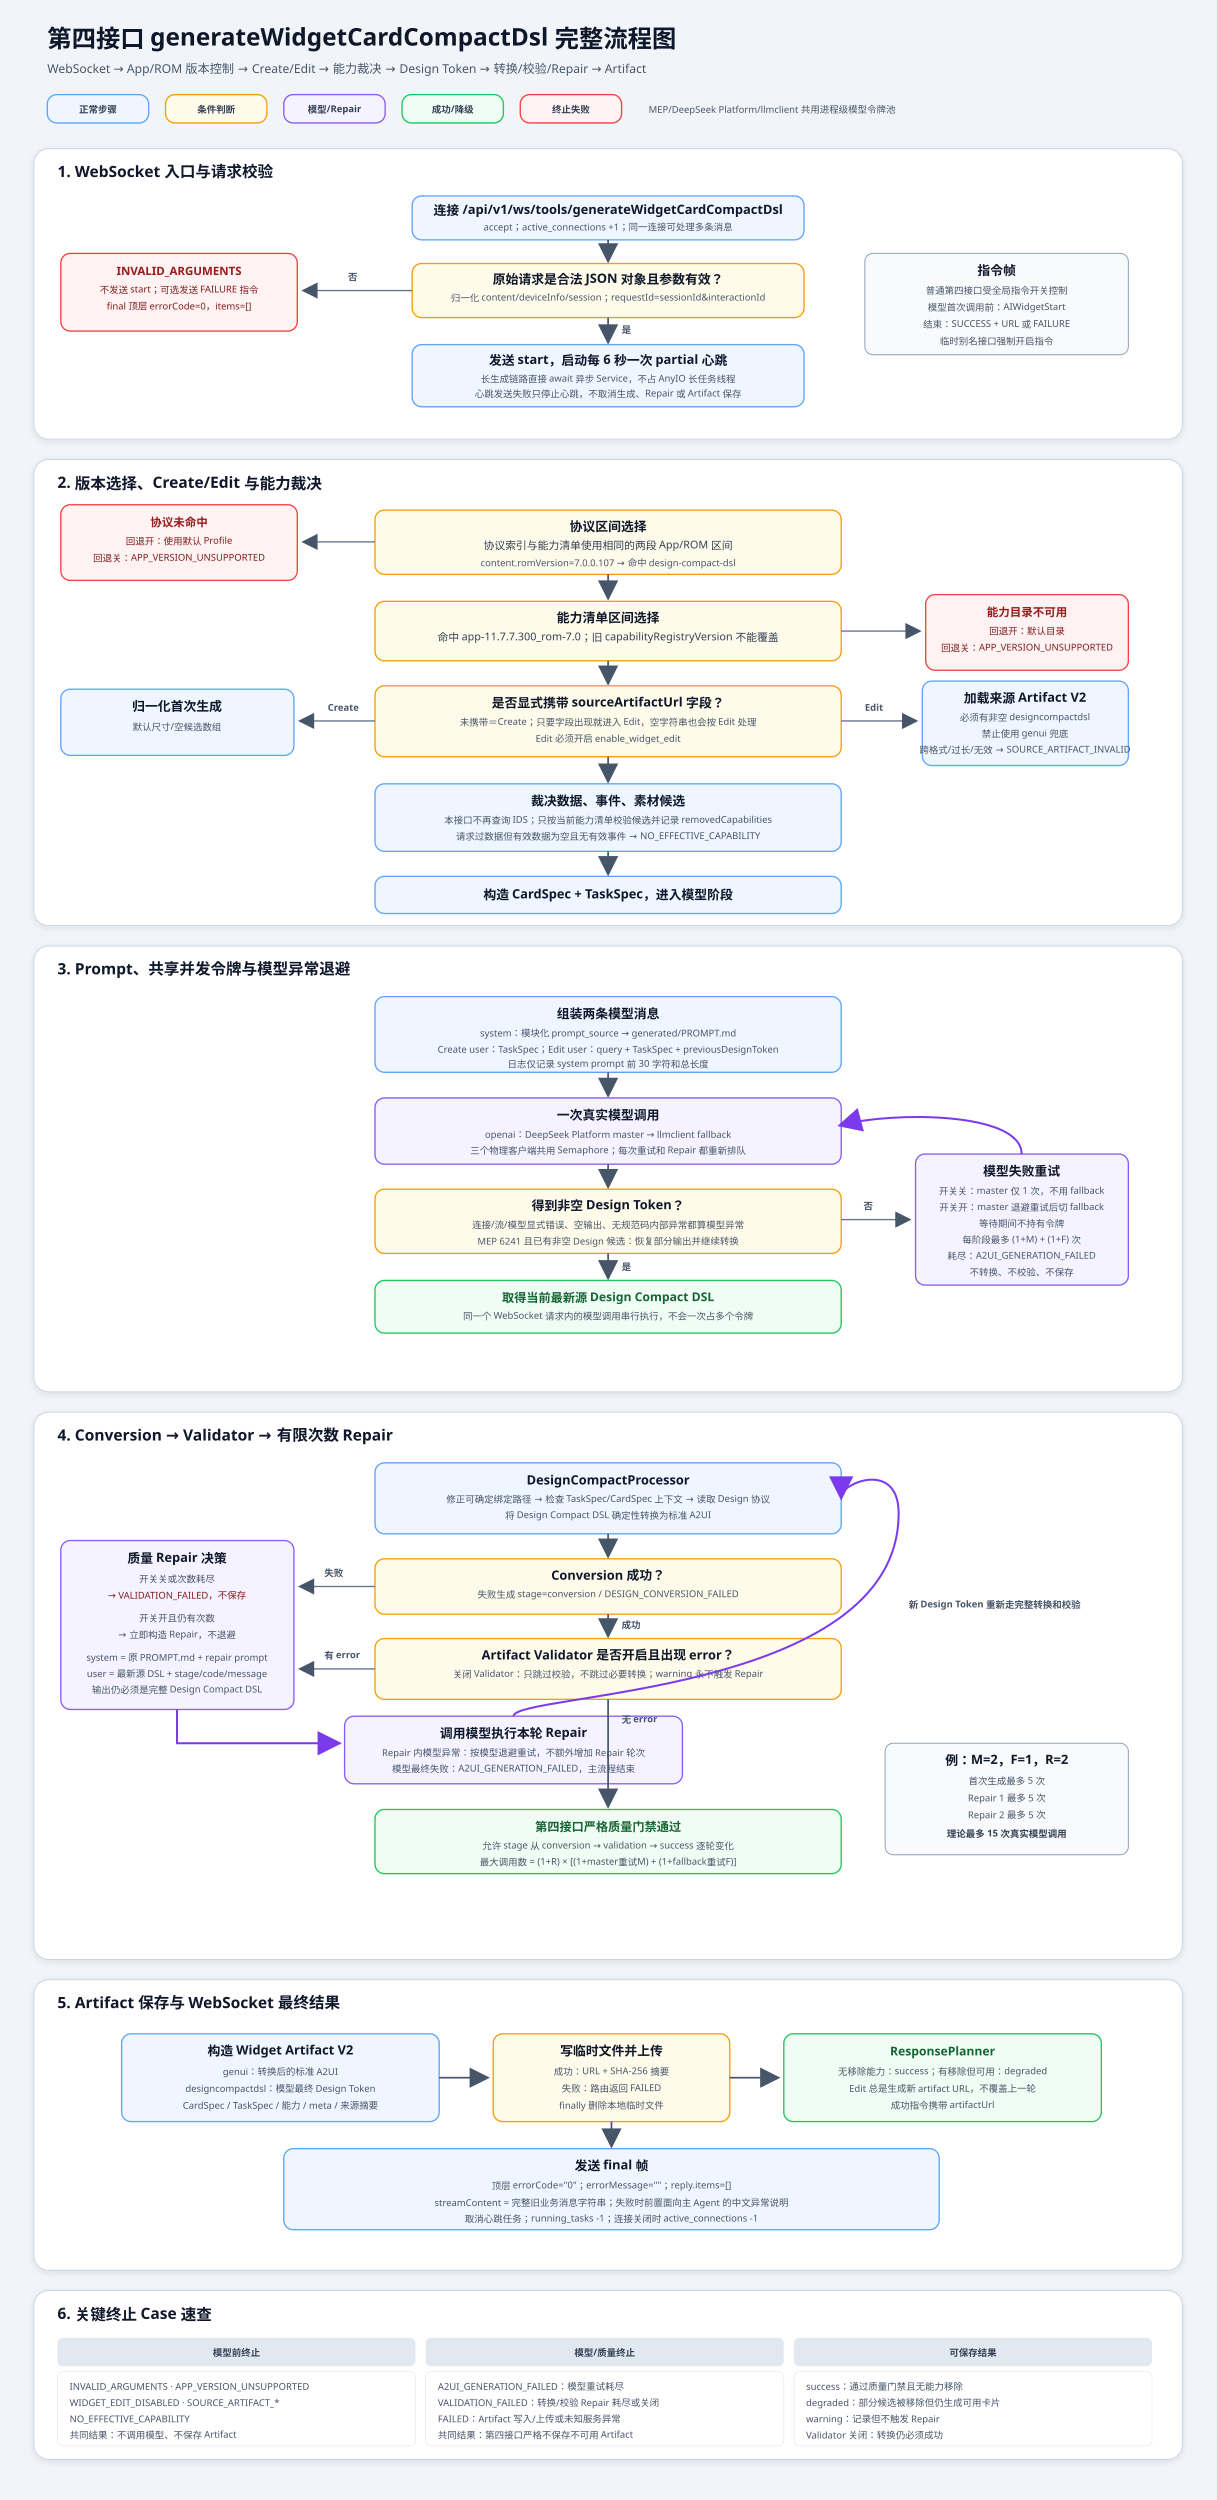
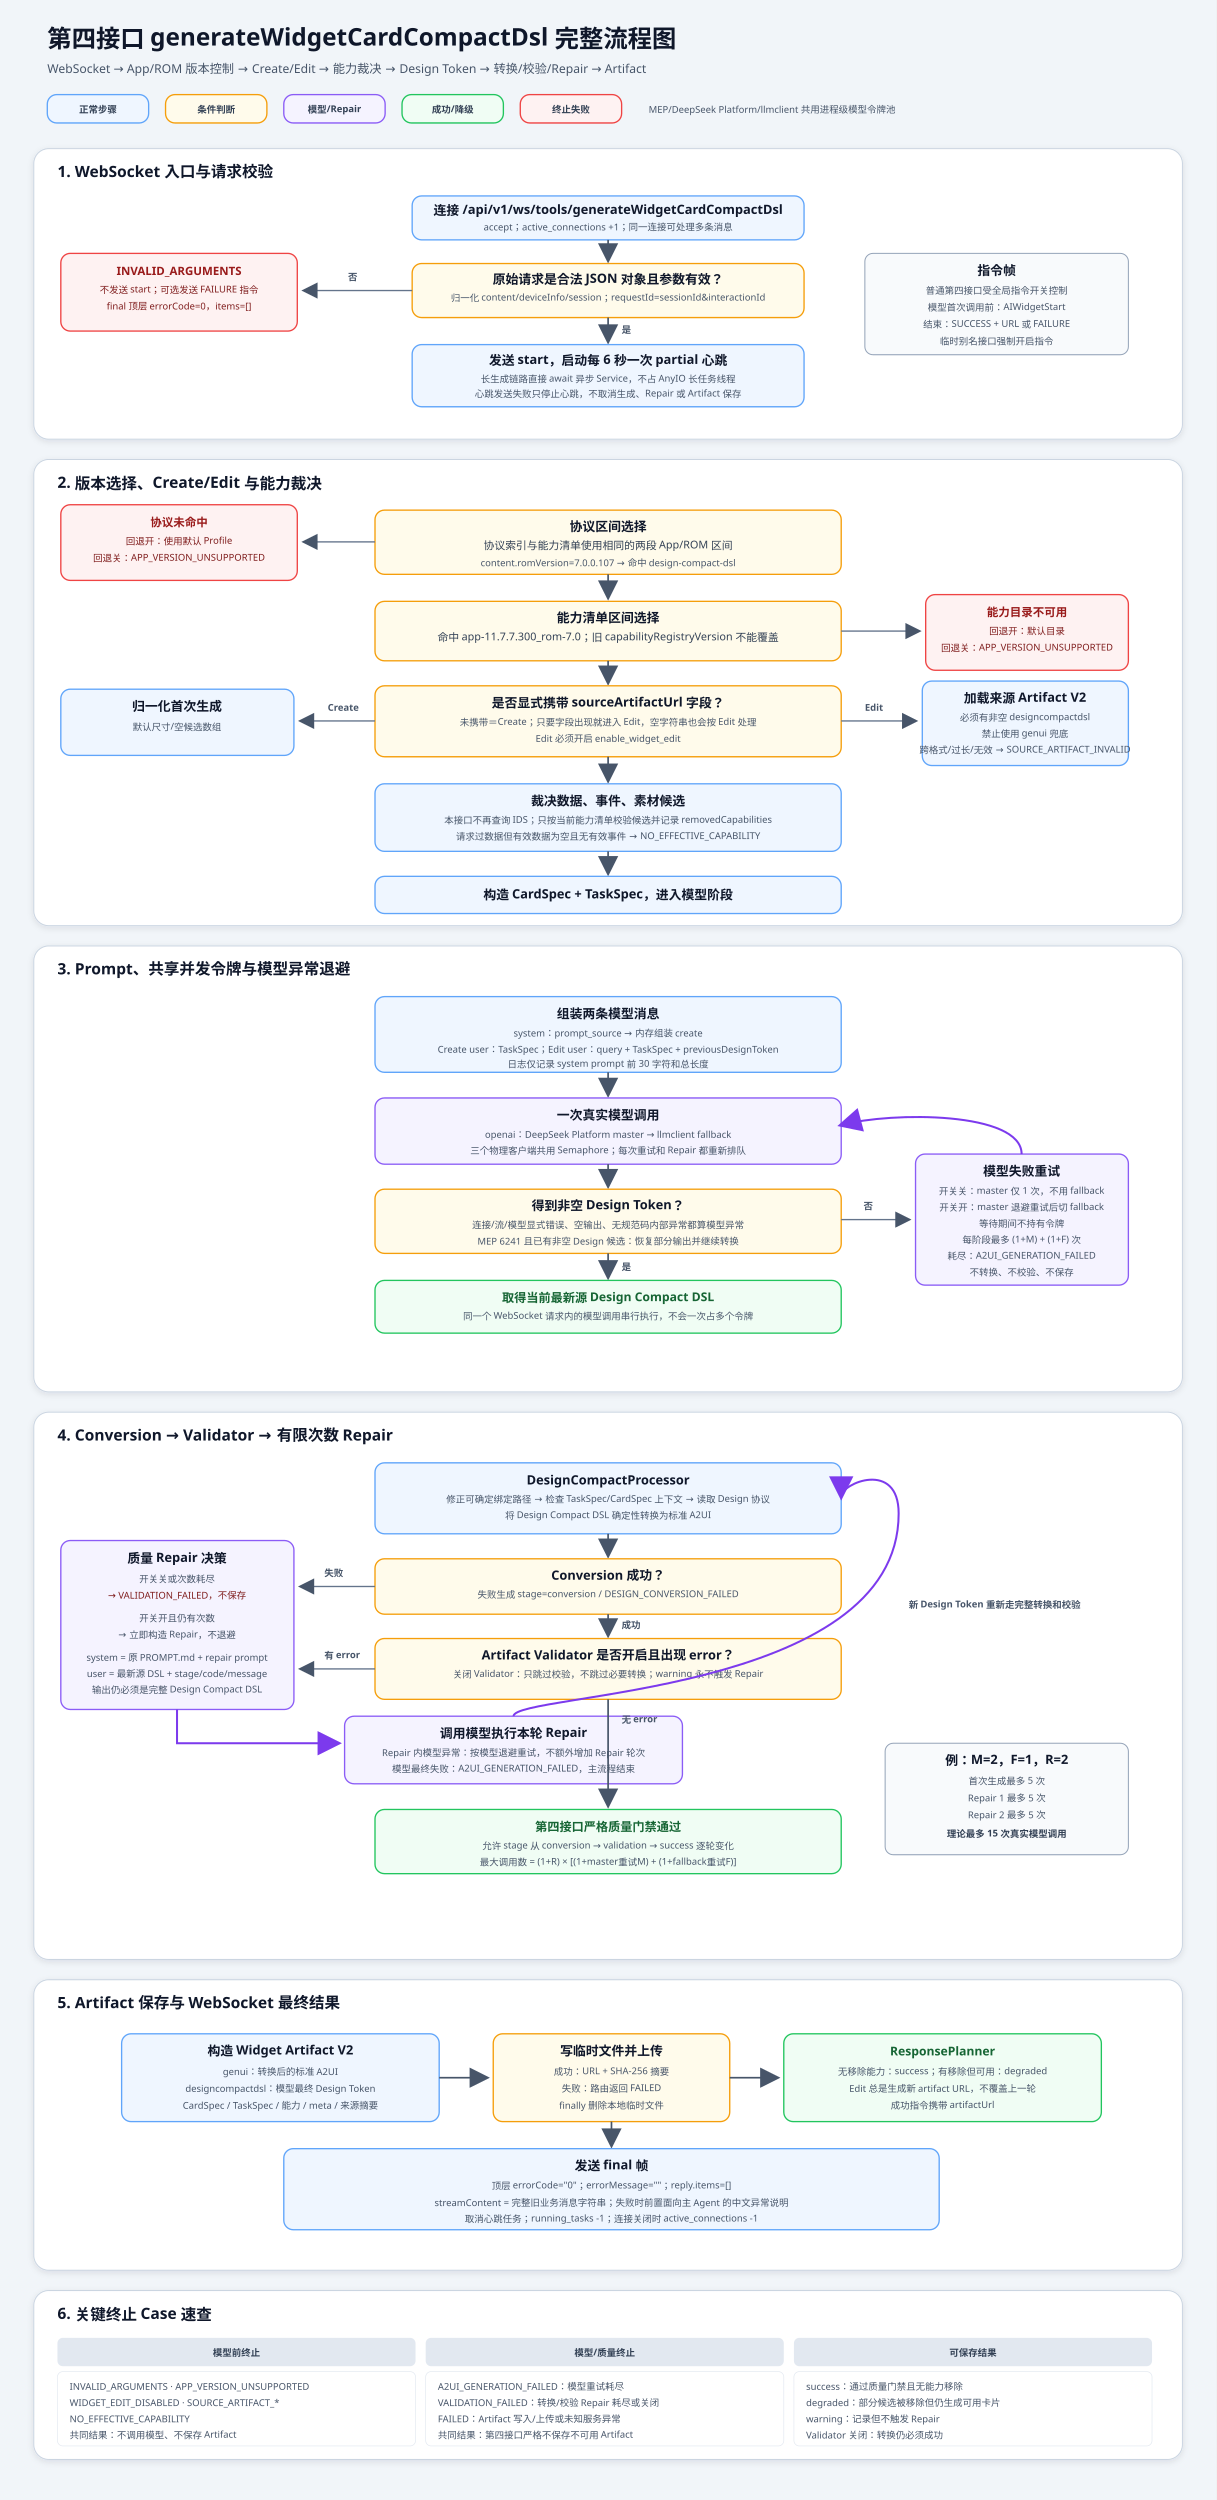
<svg xmlns="http://www.w3.org/2000/svg" width="1800" height="3700" viewBox="0 0 1800 3700">
  <defs>
    <marker id="arrow" markerWidth="12" markerHeight="12" refX="10" refY="6" orient="auto">
      <path d="M 0 0 L 12 6 L 0 12 z" fill="#475569" />
    </marker>
    <marker id="arrow-purple" markerWidth="12" markerHeight="12" refX="10" refY="6" orient="auto">
      <path d="M 0 0 L 12 6 L 0 12 z" fill="#7c3aed" />
    </marker>
    <filter id="shadow" x="-10%" y="-10%" width="120%" height="130%">
      <feDropShadow dx="0" dy="3" stdDeviation="5" flood-color="#0f172a" flood-opacity="0.10" />
    </filter>
    <style>
      .title { font: 700 36px "Microsoft YaHei", "PingFang SC", sans-serif; fill: #0f172a; }
      .subtitle { font: 400 18px "Microsoft YaHei", "PingFang SC", sans-serif; fill: #475569; }
      .section-title { font: 700 23px "Microsoft YaHei", "PingFang SC", sans-serif; fill: #0f172a; }
      .node-title { font: 700 19px "Microsoft YaHei", "PingFang SC", sans-serif; fill: #0f172a; }
      .node-text { font: 400 16px "Microsoft YaHei", "PingFang SC", sans-serif; fill: #334155; }
      .small { font: 400 14px "Microsoft YaHei", "PingFang SC", sans-serif; fill: #475569; }
      .small-strong { font: 700 14px "Microsoft YaHei", "PingFang SC", sans-serif; fill: #334155; }
      .error-title { font: 700 17px "Microsoft YaHei", "PingFang SC", sans-serif; fill: #991b1b; }
      .error-text { font: 400 14px "Microsoft YaHei", "PingFang SC", sans-serif; fill: #7f1d1d; }
      .success-title { font: 700 18px "Microsoft YaHei", "PingFang SC", sans-serif; fill: #166534; }
      .section { fill: #ffffff; stroke: #cbd5e1; stroke-width: 1.5; rx: 22; filter: url(#shadow); }
      .step { fill: #eff6ff; stroke: #60a5fa; stroke-width: 2; rx: 14; }
      .condition { fill: #fffbeb; stroke: #f59e0b; stroke-width: 2; rx: 14; }
      .model { fill: #f5f3ff; stroke: #8b5cf6; stroke-width: 2; rx: 14; }
      .success { fill: #f0fdf4; stroke: #22c55e; stroke-width: 2; rx: 14; }
      .failure { fill: #fef2f2; stroke: #ef4444; stroke-width: 2; rx: 14; }
      .note { fill: #f8fafc; stroke: #94a3b8; stroke-width: 1.5; rx: 12; }
      .flow { fill: none; stroke: #475569; stroke-width: 2.5; marker-end: url(#arrow); }
      .branch { fill: none; stroke: #64748b; stroke-width: 2; marker-end: url(#arrow); }
      .repair-flow { fill: none; stroke: #7c3aed; stroke-width: 3; marker-end: url(#arrow-purple); }
      .label { font: 700 14px "Microsoft YaHei", "PingFang SC", sans-serif; fill: #475569; }
      .table-head { fill: #e2e8f0; }
      .table-row { fill: #ffffff; stroke: #e2e8f0; stroke-width: 1; }
    </style>
  </defs>
  <rect width="1800" height="3700" fill="#f1f5f9" />
  <text x="70" y="70" class="title">第四接口 generateWidgetCardCompactDsl 完整流程图</text>
  <text x="70" y="108" class="subtitle">
    WebSocket → App/ROM 版本控制 → Create/Edit → 能力裁决 → Design Token → 转换/校验/Repair → Artifact
  </text>
  <g transform="translate(70 140)">
    <rect x="0" y="0" width="150" height="42" class="step" />
    <text x="75" y="27" text-anchor="middle" class="small-strong">正常步骤</text>
    <rect x="175" y="0" width="150" height="42" class="condition" />
    <text x="250" y="27" text-anchor="middle" class="small-strong">条件判断</text>
    <rect x="350" y="0" width="150" height="42" class="model" />
    <text x="425" y="27" text-anchor="middle" class="small-strong">模型/Repair</text>
    <rect x="525" y="0" width="150" height="42" class="success" />
    <text x="600" y="27" text-anchor="middle" class="small-strong">成功/降级</text>
    <rect x="700" y="0" width="150" height="42" class="failure" />
    <text x="775" y="27" text-anchor="middle" class="small-strong">终止失败</text>
    <text x="890" y="27" class="small">MEP/DeepSeek Platform/llmclient 共用进程级模型令牌池</text>
  </g>
  <rect x="50" y="220" width="1700" height="430" class="section" />
  <text x="85" y="262" class="section-title">1. WebSocket 入口与请求校验</text>
  <rect x="610" y="290" width="580" height="65" class="step" />
  <text x="900" y="318" text-anchor="middle" class="node-title">连接 /api/v1/ws/tools/generateWidgetCardCompactDsl</text>
  <text x="900" y="341" text-anchor="middle" class="small">accept；active_connections +1；同一连接可处理多条消息</text>
  <path d="M900 355 L900 385" class="flow" />
  <rect x="610" y="390" width="580" height="80" class="condition" />
  <text x="900" y="420" text-anchor="middle" class="node-title">原始请求是合法 JSON 对象且参数有效？</text>
  <text x="900" y="446" text-anchor="middle" class="small">归一化 content/deviceInfo/session；requestId=sessionId&amp;interactionId</text>
  <path d="M610 430 L450 430" class="branch" />
  <text x="515" y="415" class="label">否</text>
  <rect x="90" y="375" width="350" height="115" class="failure" />
  <text x="265" y="407" text-anchor="middle" class="error-title">INVALID_ARGUMENTS</text>
  <text x="265" y="434" text-anchor="middle" class="error-text">不发送 start；可选发送 FAILURE 指令</text>
  <text x="265" y="458" text-anchor="middle" class="error-text">final 顶层 errorCode=0，items=[]</text>
  <path d="M900 470 L900 505" class="flow" />
  <text x="920" y="493" class="label">是</text>
  <rect x="610" y="510" width="580" height="92" class="step" />
  <text x="900" y="540" text-anchor="middle" class="node-title">发送 start，启动每 6 秒一次 partial 心跳</text>
  <text x="900" y="566" text-anchor="middle" class="small">长生成链路直接 await 异步 Service，不占 AnyIO 长任务线程</text>
  <text x="900" y="588" text-anchor="middle" class="small">心跳发送失败只停止心跳，不取消生成、Repair 或 Artifact 保存</text>
  <rect x="1280" y="375" width="390" height="150" class="note" />
  <text x="1475" y="407" text-anchor="middle" class="node-title">指令帧</text>
  <text x="1475" y="435" text-anchor="middle" class="small">普通第四接口受全局指令开关控制</text>
  <text x="1475" y="460" text-anchor="middle" class="small">模型首次调用前：AIWidgetStart</text>
  <text x="1475" y="485" text-anchor="middle" class="small">结束：SUCCESS + URL 或 FAILURE</text>
  <text x="1475" y="510" text-anchor="middle" class="small">临时别名接口强制开启指令</text>
  <rect x="50" y="680" width="1700" height="690" class="section" />
  <text x="85" y="722" class="section-title">2. 版本选择、Create/Edit 与能力裁决</text>
  <rect x="555" y="755" width="690" height="95" class="condition" />
  <text x="900" y="786" text-anchor="middle" class="node-title">协议区间选择</text>
  <text x="900" y="813" text-anchor="middle" class="node-text">协议索引与能力清单使用相同的两段 App/ROM 区间</text>
  <text x="900" y="838" text-anchor="middle" class="small">content.romVersion=7.0.0.107 → 命中 design-compact-dsl</text>
  <path d="M555 802 L450 802" class="branch" />
  <rect x="90" y="747" width="350" height="112" class="failure" />
  <text x="265" y="779" text-anchor="middle" class="error-title">协议未命中</text>
  <text x="265" y="806" text-anchor="middle" class="error-text">回退开：使用默认 Profile</text>
  <text x="265" y="831" text-anchor="middle" class="error-text">回退关：APP_VERSION_UNSUPPORTED</text>
  <path d="M900 850 L900 884" class="flow" />
  <rect x="555" y="890" width="690" height="88" class="condition" />
  <text x="900" y="921" text-anchor="middle" class="node-title">能力清单区间选择</text>
  <text x="900" y="949" text-anchor="middle" class="node-text">命中 app-11.7.7.300_rom-7.0；旧 capabilityRegistryVersion 不能覆盖</text>
  <path d="M1245 934 L1360 934" class="branch" />
  <rect x="1370" y="880" width="300" height="112" class="failure" />
  <text x="1520" y="912" text-anchor="middle" class="error-title">能力目录不可用</text>
  <text x="1520" y="939" text-anchor="middle" class="error-text">回退开：默认目录</text>
  <text x="1520" y="964" text-anchor="middle" class="error-text">回退关：APP_VERSION_UNSUPPORTED</text>
  <path d="M900 978 L900 1010" class="flow" />
  <rect x="555" y="1015" width="690" height="105" class="condition" />
  <text x="900" y="1047" text-anchor="middle" class="node-title">是否显式携带 sourceArtifactUrl 字段？</text>
  <text x="900" y="1074" text-anchor="middle" class="small">未携带＝Create；只要字段出现就进入 Edit，空字符串也会按 Edit 处理</text>
  <text x="900" y="1098" text-anchor="middle" class="small">Edit 必须开启 enable_widget_edit</text>
  <path d="M555 1067 L445 1067" class="branch" />
  <text x="485" y="1052" class="label">Create</text>
  <rect x="90" y="1020" width="345" height="98" class="step" />
  <text x="262" y="1052" text-anchor="middle" class="node-title">归一化首次生成</text>
  <text x="262" y="1081" text-anchor="middle" class="small">默认尺寸/空候选数组</text>
  <path d="M1245 1067 L1355 1067" class="branch" />
  <text x="1280" y="1052" class="label">Edit</text>
  <rect x="1365" y="1008" width="305" height="125" class="step" />
  <text x="1517" y="1040" text-anchor="middle" class="node-title">加载来源 Artifact V2</text>
  <text x="1517" y="1067" text-anchor="middle" class="small">必须有非空 designcompactdsl</text>
  <text x="1517" y="1091" text-anchor="middle" class="small">禁止使用 genui 兜底</text>
  <text x="1517" y="1115" text-anchor="middle" class="small">跨格式/过长/无效 → SOURCE_ARTIFACT_INVALID</text>
  <path d="M900 1120 L900 1155" class="flow" />
  <rect x="555" y="1160" width="690" height="100" class="step" />
  <text x="900" y="1192" text-anchor="middle" class="node-title">裁决数据、事件、素材候选</text>
  <text x="900" y="1219" text-anchor="middle" class="small">本接口不再查询 IDS；只按当前能力清单校验候选并记录 removedCapabilities</text>
  <text x="900" y="1243" text-anchor="middle" class="small">请求过数据但有效数据为空且无有效事件 → NO_EFFECTIVE_CAPABILITY</text>
  <path d="M900 1260 L900 1292" class="flow" />
  <rect x="555" y="1297" width="690" height="55" class="step" />
  <text x="900" y="1331" text-anchor="middle" class="node-title">构造 CardSpec + TaskSpec，进入模型阶段</text>
  <rect x="50" y="1400" width="1700" height="660" class="section" />
  <text x="85" y="1442" class="section-title">3. Prompt、共享并发令牌与模型异常退避</text>
  <rect x="555" y="1475" width="690" height="112" class="step" />
  <text x="900" y="1507" text-anchor="middle" class="node-title">组装两条模型消息</text>
-   <text x="900" y="1534" text-anchor="middle" class="small">system：模块化 prompt_source → generated/PROMPT.md</text>
+   <text x="900" y="1534" text-anchor="middle" class="small">system：prompt_source → 内存组装 create</text>
  <text x="900" y="1558" text-anchor="middle" class="small">Create user：TaskSpec；Edit user：query + TaskSpec + previousDesignToken</text>
  <text x="900" y="1580" text-anchor="middle" class="small">日志仅记录 system prompt 前 30 字符和总长度</text>
  <path d="M900 1587 L900 1620" class="flow" />
  <rect x="555" y="1625" width="690" height="98" class="model" />
  <text x="900" y="1657" text-anchor="middle" class="node-title">一次真实模型调用</text>
  <text x="900" y="1684" text-anchor="middle" class="small">openai：DeepSeek Platform master → llmclient fallback</text>
  <text x="900" y="1708" text-anchor="middle" class="small">三个物理客户端共用 Semaphore；每次重试和 Repair 都重新排队</text>
  <path d="M900 1723 L900 1755" class="flow" />
  <rect x="555" y="1760" width="690" height="95" class="condition" />
  <text x="900" y="1791" text-anchor="middle" class="node-title">得到非空 Design Token？</text>
  <text x="900" y="1818" text-anchor="middle" class="small">连接/流/模型显式错误、空输出、无规范码内部异常都算模型异常</text>
  <text x="900" y="1842" text-anchor="middle" class="small">MEP 6241 且已有非空 Design 候选：恢复部分输出并继续转换</text>
  <path d="M1245 1805 L1345 1805" class="branch" />
  <text x="1278" y="1790" class="label">否</text>
  <rect x="1355" y="1708" width="315" height="194" class="model" />
  <text x="1512" y="1740" text-anchor="middle" class="node-title">模型失败重试</text>
  <text x="1512" y="1768" text-anchor="middle" class="small">开关关：master 仅 1 次，不用 fallback</text>
  <text x="1512" y="1792" text-anchor="middle" class="small">开关开：master 退避重试后切 fallback</text>
  <text x="1512" y="1816" text-anchor="middle" class="small">等待期间不持有令牌</text>
  <text x="1512" y="1840" text-anchor="middle" class="small">每阶段最多 (1+M) + (1+F) 次</text>
  <text x="1512" y="1864" text-anchor="middle" class="small">耗尽：A2UI_GENERATION_FAILED</text>
  <text x="1512" y="1888" text-anchor="middle" class="small">不转换、不校验、不保存</text>
  <path d="M1512 1708 C1512 1645 1320 1645 1245 1665" class="repair-flow" />
  <path d="M900 1855 L900 1890" class="flow" />
  <text x="920" y="1880" class="label">是</text>
  <rect x="555" y="1895" width="690" height="78" class="success" />
  <text x="900" y="1927" text-anchor="middle" class="success-title">取得当前最新源 Design Compact DSL</text>
  <text x="900" y="1953" text-anchor="middle" class="small">同一个 WebSocket 请求内的模型调用串行执行，不会一次占多个令牌</text>
  <rect x="50" y="2090" width="1700" height="810" class="section" />
  <text x="85" y="2132" class="section-title">4. Conversion → Validator → 有限次数 Repair</text>
  <rect x="555" y="2165" width="690" height="105" class="step" />
  <text x="900" y="2197" text-anchor="middle" class="node-title">DesignCompactProcessor</text>
  <text x="900" y="2224" text-anchor="middle" class="small">修正可确定绑定路径 → 检查 TaskSpec/CardSpec 上下文 → 读取 Design 协议</text>
  <text x="900" y="2248" text-anchor="middle" class="small">将 Design Compact DSL 确定性转换为标准 A2UI</text>
  <path d="M900 2270 L900 2302" class="flow" />
  <rect x="555" y="2307" width="690" height="82" class="condition" />
  <text x="900" y="2338" text-anchor="middle" class="node-title">Conversion 成功？</text>
  <text x="900" y="2365" text-anchor="middle" class="small">失败生成 stage=conversion / DESIGN_CONVERSION_FAILED</text>
  <path d="M900 2389 L900 2420" class="flow" />
  <text x="920" y="2410" class="label">成功</text>
  <rect x="555" y="2425" width="690" height="90" class="condition" />
  <text x="900" y="2456" text-anchor="middle" class="node-title">Artifact Validator 是否开启且出现 error？</text>
  <text x="900" y="2483" text-anchor="middle" class="small">关闭 Validator：只跳过校验，不跳过必要转换；warning 永不触发 Repair</text>
  <path d="M555 2348 L445 2348" class="branch" />
  <text x="480" y="2333" class="label">失败</text>
  <path d="M555 2470 L445 2470" class="branch" />
  <text x="480" y="2455" class="label">有 error</text>
  <rect x="90" y="2280" width="345" height="250" class="model" />
  <text x="262" y="2313" text-anchor="middle" class="node-title">质量 Repair 决策</text>
  <text x="262" y="2342" text-anchor="middle" class="small">开关关或次数耗尽</text>
  <text x="262" y="2366" text-anchor="middle" class="error-text">→ VALIDATION_FAILED，不保存</text>
  <text x="262" y="2400" text-anchor="middle" class="small">开关开且仍有次数</text>
  <text x="262" y="2424" text-anchor="middle" class="small">→ 立即构造 Repair，不退避</text>
  <text x="262" y="2458" text-anchor="middle" class="small">system = 原 PROMPT.md + repair prompt</text>
  <text x="262" y="2482" text-anchor="middle" class="small">user = 最新源 DSL + stage/code/message</text>
  <text x="262" y="2506" text-anchor="middle" class="small">输出仍必须是完整 Design Compact DSL</text>
  <path d="M262 2530 L262 2580 L500 2580" class="repair-flow" />
  <rect x="510" y="2540" width="500" height="100" class="model" />
  <text x="760" y="2572" text-anchor="middle" class="node-title">调用模型执行本轮 Repair</text>
  <text x="760" y="2599" text-anchor="middle" class="small">Repair 内模型异常：按模型退避重试，不额外增加 Repair 轮次</text>
  <text x="760" y="2623" text-anchor="middle" class="small">模型最终失败：A2UI_GENERATION_FAILED，主流程结束</text>
  <path d="M760 2540 C760 2505 1330 2510 1330 2240 C1330 2160 1245 2195 1245 2215" class="repair-flow" />
  <text x="1345" y="2380" class="label">新 Design Token 重新走完整转换和校验</text>
  <path d="M900 2515 L900 2672" class="flow" />
  <text x="920" y="2550" class="label">无 error</text>
  <rect x="555" y="2678" width="690" height="95" class="success" />
  <text x="900" y="2710" text-anchor="middle" class="success-title">第四接口严格质量门禁通过</text>
  <text x="900" y="2737" text-anchor="middle" class="small">允许 stage 从 conversion → validation → success 逐轮变化</text>
  <text x="900" y="2761" text-anchor="middle" class="small">最大调用数 = (1+R) × [(1+master重试M) + (1+fallback重试F)]</text>
  <rect x="1310" y="2580" width="360" height="165" class="note" />
  <text x="1490" y="2612" text-anchor="middle" class="node-title">例：M=2，F=1，R=2</text>
  <text x="1490" y="2641" text-anchor="middle" class="small">首次生成最多 5 次</text>
  <text x="1490" y="2666" text-anchor="middle" class="small">Repair 1 最多 5 次</text>
  <text x="1490" y="2691" text-anchor="middle" class="small">Repair 2 最多 5 次</text>
  <text x="1490" y="2719" text-anchor="middle" class="small-strong">理论最多 15 次真实模型调用</text>
  <rect x="50" y="2930" width="1700" height="430" class="section" />
  <text x="85" y="2972" class="section-title">5. Artifact 保存与 WebSocket 最终结果</text>
  <rect x="180" y="3010" width="470" height="130" class="step" />
  <text x="415" y="3042" text-anchor="middle" class="node-title">构造 Widget Artifact V2</text>
  <text x="415" y="3071" text-anchor="middle" class="small">genui：转换后的标准 A2UI</text>
  <text x="415" y="3096" text-anchor="middle" class="small">designcompactdsl：模型最终 Design Token</text>
  <text x="415" y="3121" text-anchor="middle" class="small">CardSpec / TaskSpec / 能力 / meta / 来源摘要</text>
  <path d="M650 3075 L720 3075" class="flow" />
  <rect x="730" y="3010" width="350" height="130" class="condition" />
  <text x="905" y="3042" text-anchor="middle" class="node-title">写临时文件并上传</text>
  <text x="905" y="3071" text-anchor="middle" class="small">成功：URL + SHA-256 摘要</text>
  <text x="905" y="3096" text-anchor="middle" class="small">失败：路由返回 FAILED</text>
  <text x="905" y="3121" text-anchor="middle" class="small">finally 删除本地临时文件</text>
  <path d="M1080 3075 L1150 3075" class="flow" />
  <rect x="1160" y="3010" width="470" height="130" class="success" />
  <text x="1395" y="3042" text-anchor="middle" class="success-title">ResponsePlanner</text>
  <text x="1395" y="3071" text-anchor="middle" class="small">无移除能力：success；有移除但可用：degraded</text>
  <text x="1395" y="3096" text-anchor="middle" class="small">Edit 总是生成新 artifact URL，不覆盖上一轮</text>
  <text x="1395" y="3121" text-anchor="middle" class="small">成功指令携带 artifactUrl</text>
  <path d="M905 3140 L905 3175" class="flow" />
  <rect x="420" y="3180" width="970" height="120" class="step" />
  <text x="905" y="3212" text-anchor="middle" class="node-title">发送 final 帧</text>
  <text x="905" y="3240" text-anchor="middle" class="small">顶层 errorCode="0"；errorMessage=""；reply.items=[]</text>
  <text x="905" y="3265" text-anchor="middle" class="small">streamContent = 完整旧业务消息字符串；失败时前置面向主 Agent 的中文异常说明</text>
  <text x="905" y="3289" text-anchor="middle" class="small">取消心跳任务；running_tasks -1；连接关闭时 active_connections -1</text>
  <rect x="50" y="3390" width="1700" height="250" class="section" />
  <text x="85" y="3432" class="section-title">6. 关键终止 Case 速查</text>
  <g transform="translate(85 3460)">
    <rect x="0" y="0" width="530" height="42" class="table-head" rx="8" />
    <rect x="545" y="0" width="530" height="42" class="table-head" rx="8" />
    <rect x="1090" y="0" width="530" height="42" class="table-head" rx="8" />
    <text x="265" y="27" text-anchor="middle" class="small-strong">模型前终止</text>
    <text x="810" y="27" text-anchor="middle" class="small-strong">模型/质量终止</text>
    <text x="1355" y="27" text-anchor="middle" class="small-strong">可保存结果</text>
    <rect x="0" y="50" width="530" height="110" class="table-row" rx="8" />
    <text x="18" y="77" class="small">INVALID_ARGUMENTS · APP_VERSION_UNSUPPORTED</text>
    <text x="18" y="101" class="small">WIDGET_EDIT_DISABLED · SOURCE_ARTIFACT_*</text>
    <text x="18" y="125" class="small">NO_EFFECTIVE_CAPABILITY</text>
    <text x="18" y="149" class="small">共同结果：不调用模型、不保存 Artifact</text>
    <rect x="545" y="50" width="530" height="110" class="table-row" rx="8" />
    <text x="563" y="77" class="small">A2UI_GENERATION_FAILED：模型重试耗尽</text>
    <text x="563" y="101" class="small">VALIDATION_FAILED：转换/校验 Repair 耗尽或关闭</text>
    <text x="563" y="125" class="small">FAILED：Artifact 写入/上传或未知服务异常</text>
    <text x="563" y="149" class="small">共同结果：第四接口严格不保存不可用 Artifact</text>
    <rect x="1090" y="50" width="530" height="110" class="table-row" rx="8" />
    <text x="1108" y="77" class="small">success：通过质量门禁且无能力移除</text>
    <text x="1108" y="101" class="small">degraded：部分候选被移除但仍生成可用卡片</text>
    <text x="1108" y="125" class="small">warning：记录但不触发 Repair</text>
    <text x="1108" y="149" class="small">Validator 关闭：转换仍必须成功</text>
  </g>
</svg>
